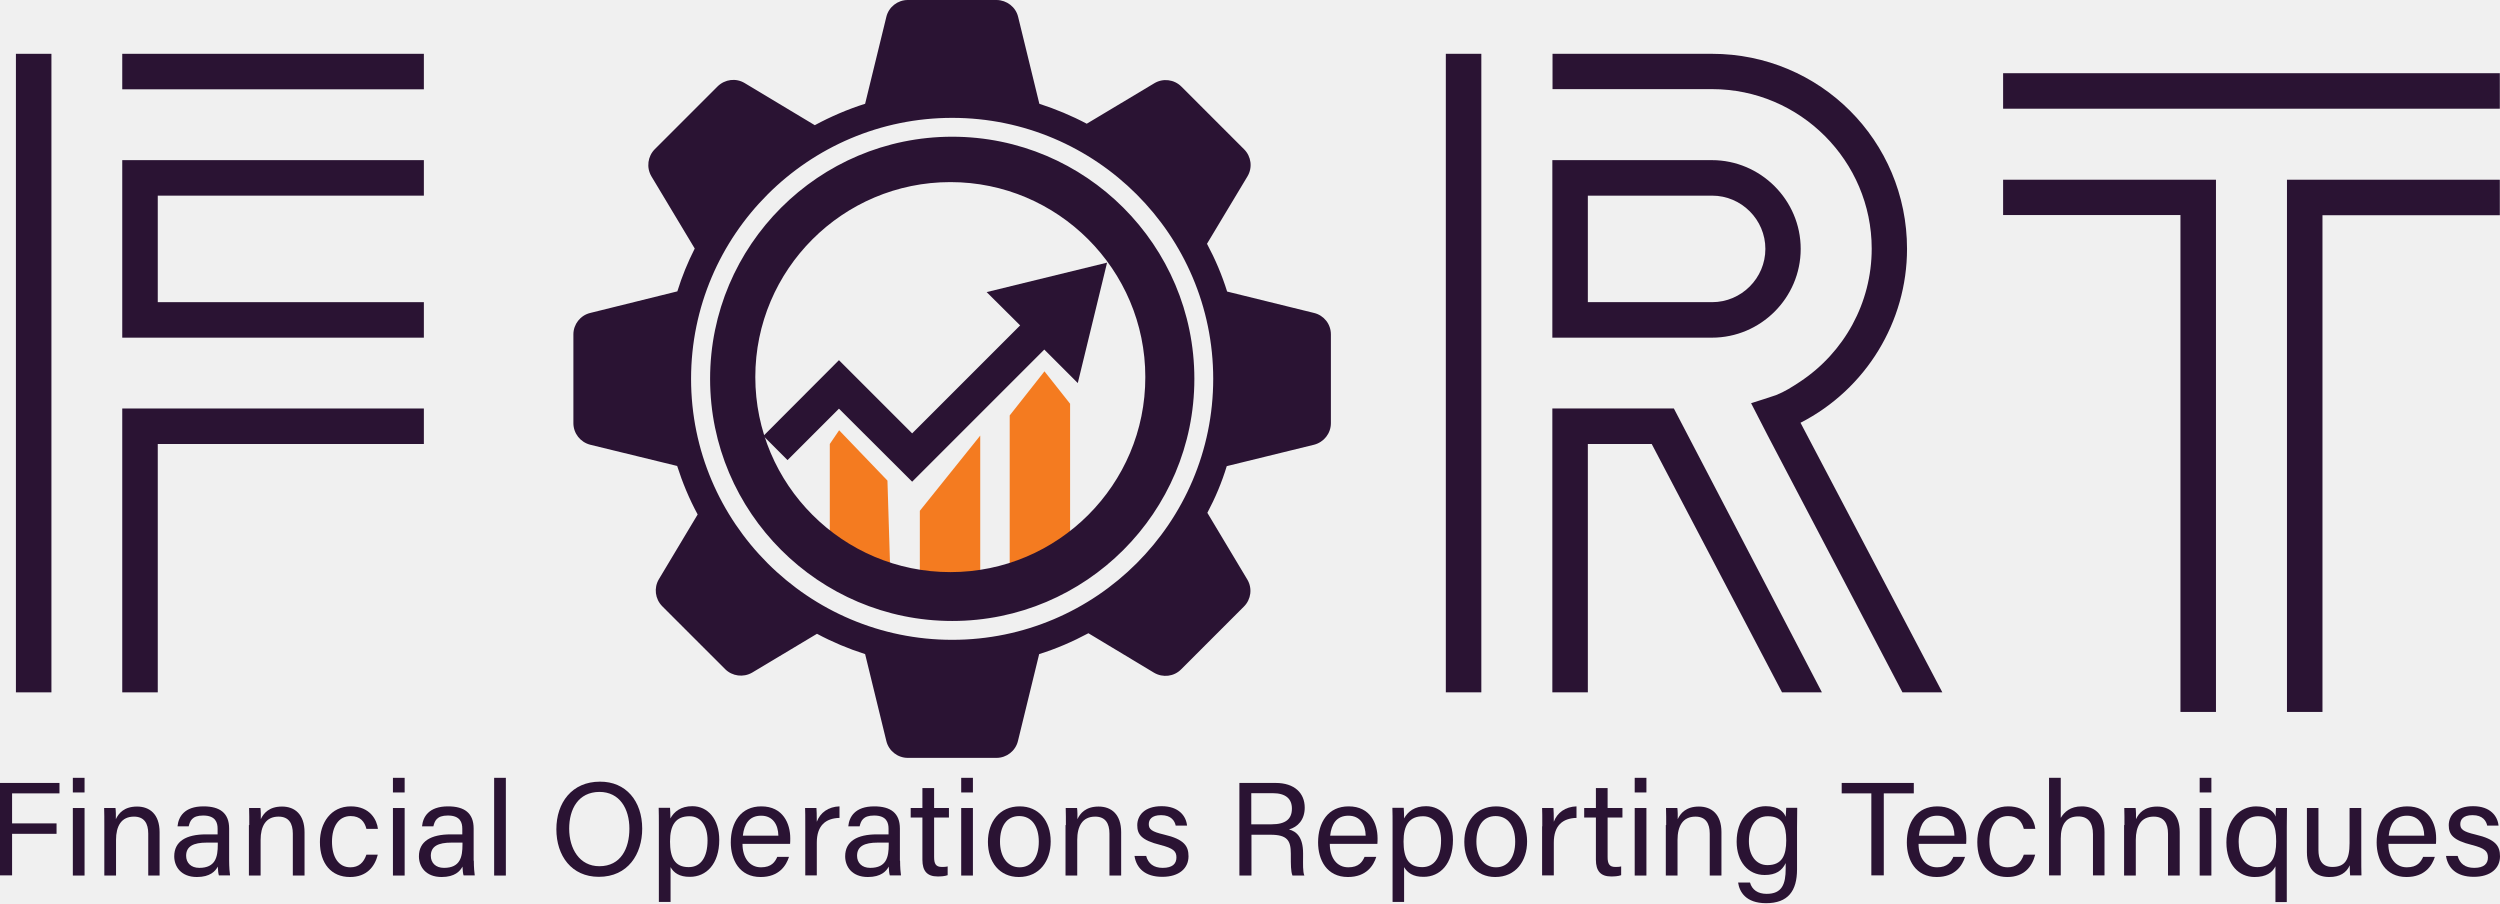
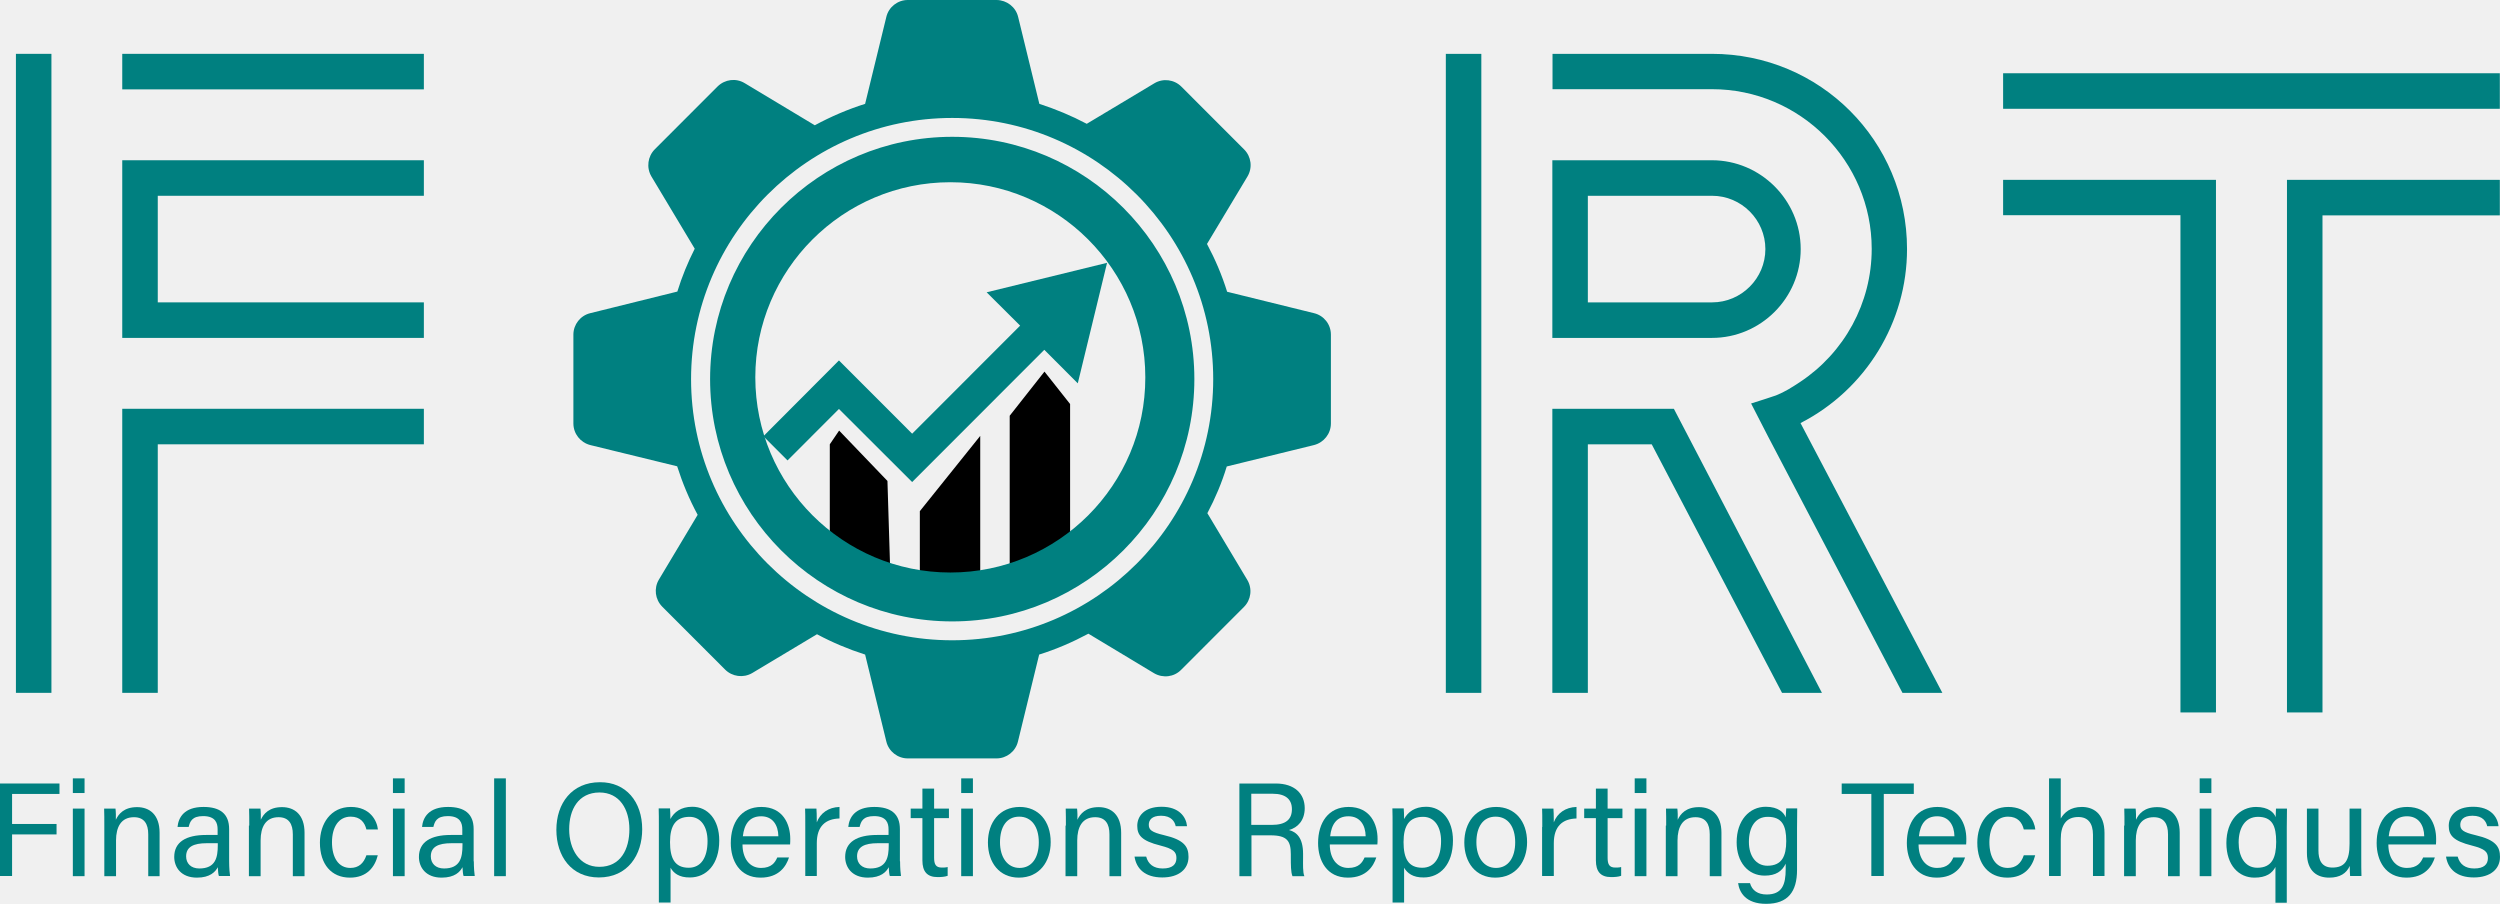
- <svg xmlns="http://www.w3.org/2000/svg" version="1.1" id="Layer_1" x="0px" y="0px" viewBox="0 0 1366 493.5" style="enable-background:new 0 0 1366 493.5;" xml:space="preserve">
-   <style type="text/css">
- 	.st0{fill:#2A1333;}
- 	.st1{fill:#F47B20;}
- </style>
-   <g>
-     <g>
-       <path class="st0" d="M0,427.8h32.5v5.7H6.6v16.4h24.3v5.7H6.6v22.7H0V427.8z" />
-       <path class="st0" d="M39.8,425h6.4v8h-6.4V425z M39.8,441.5h6.4v36.9h-6.4V441.5z" />
-       <path class="st0" d="M57,450.8c0-3.2,0-6.4-0.1-9.3h6.2c0.2,1.1,0.3,5,0.2,6.1c1.5-3.2,4.5-6.9,11.6-6.9c6.9,0,12.3,4.2,12.3,14    v23.7H81v-22.9c0-5.6-2.2-9.3-7.8-9.3c-7,0-9.8,5.3-9.8,12.7v19.5H57V450.8z" />
-       <path class="st0" d="M125.2,470.3c0,3.4,0.3,7,0.5,8h-6.1c-0.3-0.8-0.5-2.6-0.6-4.8c-1.3,2.5-4.2,5.7-11.4,5.7    c-8.7,0-12.4-5.7-12.4-11.3c0-8.2,6.5-12,17.4-12c2.6,0,4.9,0,6.3,0v-3.1c0-3.2-1-7.2-7.9-7.2c-6.2,0-7.2,3.1-7.9,5.9H97    c0.5-5.1,3.6-10.9,14.2-10.9c9,0,14,3.7,14,12.1V470.3z M119,460.4c-1.2,0-4,0-6,0c-7.3,0-11.3,2-11.3,7.2c0,3.8,2.6,6.6,7.2,6.6    c8.9,0,10.1-6,10.1-12.7V460.4z" />
-       <path class="st0" d="M136.2,450.8c0-3.2,0-6.4-0.1-9.3h6.2c0.2,1.1,0.3,5,0.2,6.1c1.5-3.2,4.5-6.9,11.6-6.9    c6.9,0,12.3,4.2,12.3,14v23.7h-6.4v-22.9c0-5.6-2.2-9.3-7.8-9.3c-7,0-9.8,5.3-9.8,12.7v19.5h-6.4V450.8z" />
-       <path class="st0" d="M206.4,467.1c-1.6,6.3-5.9,12.1-15.2,12.1c-10.1,0-16.4-7.3-16.4-19.1c0-10.4,5.9-19.5,16.9-19.5    c10.6,0,14.3,7.6,14.8,12.3h-6.3c-0.9-3.8-3.3-7-8.6-7c-6.5,0-10.2,5.6-10.2,14c0,8.4,3.6,14,10,14c4.6,0,7.3-2.5,8.8-6.9H206.4z" />
-       <path class="st0" d="M214.7,425h6.4v8h-6.4V425z M214.7,441.5h6.4v36.9h-6.4V441.5z" />
-       <path class="st0" d="M258.9,470.3c0,3.4,0.3,7,0.5,8h-6.1c-0.3-0.8-0.5-2.6-0.6-4.8c-1.3,2.5-4.2,5.7-11.4,5.7    c-8.7,0-12.4-5.7-12.4-11.3c0-8.2,6.5-12,17.4-12c2.6,0,4.9,0,6.3,0v-3.1c0-3.2-1-7.2-7.9-7.2c-6.2,0-7.2,3.1-7.9,5.9h-6.2    c0.5-5.1,3.6-10.9,14.2-10.9c9,0,14,3.7,14,12.1V470.3z M252.7,460.4c-1.2,0-4,0-6,0c-7.3,0-11.3,2-11.3,7.2    c0,3.8,2.6,6.6,7.2,6.6c8.9,0,10.1-6,10.1-12.7V460.4z" />
-       <path class="st0" d="M270,478.3V425h6.4v53.4H270z" />
-       <path class="st0" d="M350.9,452.8c0,13.9-7.8,26.3-23.7,26.3c-14.9,0-23.2-11.5-23.2-26c0-14.5,8.5-26,23.8-26    C342,427,350.9,437.7,350.9,452.8z M311,452.8c0,10.9,5.6,20.5,16.5,20.5c11.7,0,16.4-9.7,16.4-20.5c0-10.9-5.3-20.1-16.4-20.1    C316,432.8,311,442,311,452.8z" />
-       <path class="st0" d="M366.4,473.8v19H360v-42.4c0-3,0-6.1-0.1-9h6.2c0.1,1.2,0.2,3.5,0.2,5.8c2-3.7,5.7-6.7,12-6.7    c8.5,0,14.7,7.1,14.7,18.4c0,13.2-7.1,20.2-16,20.2C371.1,479.2,368,476.7,366.4,473.8z M386.6,459.2c0-7.8-3.6-13.2-9.8-13.2    c-7.6,0-10.7,4.8-10.7,13.8c0,8.7,2.5,14,10.2,14C383,473.8,386.6,468.3,386.6,459.2z" />
-       <path class="st0" d="M405.7,461.1c0,7.5,3.8,12.8,10.1,12.8c5.8,0,7.7-3,8.9-5.7h6.4c-1.5,4.7-5.4,11-15.5,11    c-11.6,0-16.3-9.4-16.3-18.9c0-11,5.5-19.7,16.7-19.7c11.9,0,15.8,9.5,15.8,17.4c0,1.1,0,2.1-0.1,3.1H405.7z M425.3,456.6    c-0.1-6.1-3.1-10.9-9.4-10.9c-6.5,0-9.3,4.5-10,10.9H425.3z" />
-       <path class="st0" d="M440,451.5c0-5.2,0-8.1-0.1-10h6.2c0.1,1,0.2,3.9,0.2,7.5c1.9-5,6.3-8.2,12.4-8.4v6.3    c-7.6,0.2-12.4,4.2-12.4,13.5v17.9H440V451.5z" />
-       <path class="st0" d="M491.8,470.3c0,3.4,0.3,7,0.5,8h-6.1c-0.3-0.8-0.5-2.6-0.6-4.8c-1.3,2.5-4.2,5.7-11.4,5.7    c-8.7,0-12.4-5.7-12.4-11.3c0-8.2,6.5-12,17.4-12c2.6,0,4.9,0,6.3,0v-3.1c0-3.2-1-7.2-7.9-7.2c-6.2,0-7.2,3.1-7.9,5.9h-6.2    c0.5-5.1,3.6-10.9,14.2-10.9c9,0,14,3.7,14,12.1V470.3z M485.6,460.4c-1.2,0-4,0-6,0c-7.3,0-11.3,2-11.3,7.2    c0,3.8,2.6,6.6,7.2,6.6c8.9,0,10.1-6,10.1-12.7V460.4z" />
-       <path class="st0" d="M497.6,441.5h6.4v-10.9h6.4v10.9h8.1v5.2h-8.1v21.6c0,3.6,0.9,5.4,4.2,5.4c0.9,0,2.2,0,3.2-0.3v4.8    c-1.6,0.6-3.8,0.7-5.5,0.7c-5.7,0-8.3-3-8.3-9.1v-23.1h-6.4V441.5z" />
-       <path class="st0" d="M525.2,425h6.4v8h-6.4V425z M525.2,441.5h6.4v36.9h-6.4V441.5z" />
-       <path class="st0" d="M574.1,459.8c0,10.6-6.1,19.4-17.4,19.4c-10.6,0-16.9-8.2-16.9-19.2c0-10.9,6.3-19.4,17.4-19.4    C567.4,440.6,574.1,448.3,574.1,459.8z M546.4,459.9c0,8.1,4,14,10.7,14c6.7,0,10.5-5.6,10.5-14c0-8.3-3.8-14-10.7-14    C550,445.9,546.4,451.5,546.4,459.9z" />
-       <path class="st0" d="M582.4,450.8c0-3.2,0-6.4-0.1-9.3h6.2c0.2,1.1,0.3,5,0.2,6.1c1.5-3.2,4.5-6.9,11.6-6.9    c6.9,0,12.3,4.2,12.3,14v23.7h-6.4v-22.9c0-5.6-2.2-9.3-7.8-9.3c-7,0-9.8,5.3-9.8,12.7v19.5h-6.4V450.8z" />
-       <path class="st0" d="M626.3,467.8c1.1,4,4,6.4,9,6.4c5.4,0,7.5-2.3,7.5-5.7c0-3.4-1.7-5-8.7-6.8c-10.5-2.6-12.7-5.8-12.7-10.8    c0-5.2,3.8-10.4,13.3-10.4c9.5,0,13.4,5.5,13.9,10.6h-6.2c-0.5-2.4-2.3-5.7-8-5.7c-5.2,0-6.7,2.5-6.7,4.9c0,2.8,1.5,4.1,8.3,5.7    c11.2,2.6,13.4,6.4,13.4,11.9c0,6.5-5.1,11.2-14.3,11.2c-9.5,0-14.2-4.8-15.2-11.4H626.3z" />
-       <path class="st0" d="M683.8,456.1v22.3h-6.6v-50.6h19.8c10.4,0,15.9,5.6,15.9,13.5c0,6.6-3.8,10.6-8.6,11.9    c4.1,1.1,7.7,4.2,7.7,13v2.2c0,3.5-0.2,7.9,0.7,10h-6.5c-0.9-2.2-0.9-6.1-0.9-10.9v-1.1c0-7.2-2-10.3-11.1-10.3H683.8z     M683.8,450.4h11c7.7,0,11.1-2.9,11.1-8.6c0-5.4-3.5-8.4-10.4-8.4h-11.8V450.4z" />
-       <path class="st0" d="M726.6,461.1c0,7.5,3.8,12.8,10.1,12.8c5.8,0,7.7-3,8.9-5.7h6.4c-1.5,4.7-5.4,11-15.5,11    c-11.6,0-16.3-9.4-16.3-18.9c0-11,5.5-19.7,16.7-19.7c11.9,0,15.8,9.5,15.8,17.4c0,1.1,0,2.1-0.1,3.1H726.6z M746.2,456.6    c-0.1-6.1-3.1-10.9-9.4-10.9c-6.5,0-9.3,4.5-10,10.9H746.2z" />
-       <path class="st0" d="M767.2,473.8v19h-6.3v-42.4c0-3,0-6.1-0.1-9h6.2c0.1,1.2,0.2,3.5,0.2,5.8c2-3.7,5.7-6.7,12-6.7    c8.5,0,14.7,7.1,14.7,18.4c0,13.2-7.1,20.2-16,20.2C772,479.2,768.9,476.7,767.2,473.8z M787.4,459.2c0-7.8-3.6-13.2-9.8-13.2    c-7.6,0-10.7,4.8-10.7,13.8c0,8.7,2.5,14,10.2,14C783.8,473.8,787.4,468.3,787.4,459.2z" />
-       <path class="st0" d="M834.4,459.8c0,10.6-6.1,19.4-17.4,19.4c-10.6,0-16.9-8.2-16.9-19.2c0-10.9,6.3-19.4,17.4-19.4    C827.7,440.6,834.4,448.3,834.4,459.8z M806.7,459.9c0,8.1,4,14,10.7,14c6.7,0,10.5-5.6,10.5-14c0-8.3-3.8-14-10.7-14    C810.3,445.9,806.7,451.5,806.7,459.9z" />
-       <path class="st0" d="M842.7,451.5c0-5.2,0-8.1-0.1-10h6.2c0.1,1,0.2,3.9,0.2,7.5c1.9-5,6.3-8.2,12.4-8.4v6.3    c-7.6,0.2-12.4,4.2-12.4,13.5v17.9h-6.4V451.5z" />
-       <path class="st0" d="M865.6,441.5h6.4v-10.9h6.4v10.9h8.1v5.2h-8.1v21.6c0,3.6,0.9,5.4,4.2,5.4c0.9,0,2.2,0,3.2-0.3v4.8    c-1.6,0.6-3.8,0.7-5.5,0.7c-5.7,0-8.3-3-8.3-9.1v-23.1h-6.4V441.5z" />
-       <path class="st0" d="M893.2,425h6.4v8h-6.4V425z M893.2,441.5h6.4v36.9h-6.4V441.5z" />
-       <path class="st0" d="M910.4,450.8c0-3.2,0-6.4-0.1-9.3h6.2c0.2,1.1,0.3,5,0.2,6.1c1.5-3.2,4.5-6.9,11.6-6.9    c6.9,0,12.3,4.2,12.3,14v23.7h-6.4v-22.9c0-5.6-2.2-9.3-7.8-9.3c-7,0-9.8,5.3-9.8,12.7v19.5h-6.4V450.8z" />
-       <path class="st0" d="M981.9,475c0,11.8-4.9,18.5-16.9,18.5c-11.2,0-14.6-6.3-15.3-11.3h6.5c1.1,4,4.3,6.2,9.1,6.2    c8.4,0,10.4-5.3,10.4-13.8v-3c-2,4.1-5.3,6.5-11.5,6.5c-9.1,0-15.3-7.4-15.3-18.2c0-12,7-19.4,15.9-19.4c7,0,10,3.3,10.9,5.8    c0.1-1.7,0.2-4.1,0.3-4.9h6c0,2.1-0.1,7.1-0.1,10.6V475z M955.6,459.7c0,7.8,4,13,10.1,13c8,0,10.3-5.3,10.3-13.5    c0-8.3-2.2-13.2-10.1-13.2C959,446,955.6,451.7,955.6,459.7z" />
-       <path class="st0" d="M1022.6,433.5h-16.3v-5.7h39.4v5.7h-16.4v44.8h-6.8V433.5z" />
-       <path class="st0" d="M1048.3,461.1c0,7.5,3.8,12.8,10.1,12.8c5.8,0,7.7-3,8.9-5.7h6.4c-1.5,4.7-5.4,11-15.5,11    c-11.6,0-16.3-9.4-16.3-18.9c0-11,5.5-19.7,16.7-19.7c11.9,0,15.8,9.5,15.8,17.4c0,1.1,0,2.1-0.1,3.1H1048.3z M1067.9,456.6    c-0.1-6.1-3.1-10.9-9.4-10.9c-6.5,0-9.3,4.5-10,10.9H1067.9z" />
-       <path class="st0" d="M1112,467.1c-1.6,6.3-5.9,12.1-15.2,12.1c-10.1,0-16.4-7.3-16.4-19.1c0-10.4,5.9-19.5,16.9-19.5    c10.6,0,14.3,7.6,14.8,12.3h-6.3c-0.9-3.8-3.3-7-8.6-7c-6.5,0-10.2,5.6-10.2,14c0,8.4,3.6,14,10,14c4.6,0,7.3-2.5,8.8-6.9H1112z" />
-       <path class="st0" d="M1126,425v21.9c1.9-3.2,5.2-6.3,11.5-6.3c5.9,0,12.4,3.2,12.4,14.2v23.5h-6.3v-22.5c0-6.3-2.7-9.7-8-9.7    c-6.6,0-9.6,4.4-9.6,12.1v20.1h-6.4V425H1126z" />
-       <path class="st0" d="M1160.8,450.8c0-3.2,0-6.4-0.1-9.3h6.2c0.2,1.1,0.3,5,0.2,6.1c1.5-3.2,4.5-6.9,11.6-6.9    c6.9,0,12.3,4.2,12.3,14v23.7h-6.4v-22.9c0-5.6-2.2-9.3-7.8-9.3c-7,0-9.8,5.3-9.8,12.7v19.5h-6.4V450.8z" />
-       <path class="st0" d="M1201.9,425h6.4v8h-6.4V425z M1201.9,441.5h6.4v36.9h-6.4V441.5z" />
-       <path class="st0" d="M1243.5,473c-1.9,3.9-5.3,6.2-11.7,6.2c-8.4,0-15.3-6.6-15.3-18.9c0-12.4,7.4-19.7,16.2-19.7    c6.8,0,9.9,3.1,10.7,5.6c0-1.3,0.1-3.2,0.2-4.7h6c0,3.8-0.1,6.8-0.1,10.2v41.2h-6.2V473z M1223.2,460c0,7.4,3.2,13.8,10.2,13.8    c8,0,10.3-5.5,10.3-14.1c0-8.7-2.1-13.7-10-13.7C1226.8,446.1,1223.2,451.9,1223.2,460z" />
-       <path class="st0" d="M1290.2,467.6c0,3.6,0,8.6,0.1,10.7h-6.2c-0.1-1-0.2-3.2-0.2-5.5c-1.8,4.1-5.4,6.4-11.2,6.4    c-6.2,0-12.2-3.1-12.2-13.5v-24.2h6.3v22.9c0,4.8,1.5,9.3,7.6,9.3c6.8,0,9.4-3.8,9.4-13v-19.2h6.4V467.6z" />
-       <path class="st0" d="M1305,461.1c0,7.5,3.8,12.8,10.1,12.8c5.8,0,7.7-3,8.9-5.7h6.4c-1.5,4.7-5.4,11-15.5,11    c-11.6,0-16.3-9.4-16.3-18.9c0-11,5.5-19.7,16.7-19.7c11.9,0,15.8,9.5,15.8,17.4c0,1.1,0,2.1-0.1,3.1H1305z M1324.6,456.6    c-0.1-6.1-3.1-10.9-9.4-10.9c-6.5,0-9.3,4.5-10,10.9H1324.6z" />
-       <path class="st0" d="M1342.9,467.8c1.1,4,4,6.4,9,6.4c5.4,0,7.5-2.3,7.5-5.7c0-3.4-1.7-5-8.7-6.8c-10.5-2.6-12.7-5.8-12.7-10.8    c0-5.2,3.8-10.4,13.3-10.4c9.5,0,13.4,5.5,13.9,10.6h-6.2c-0.5-2.4-2.3-5.7-8-5.7c-5.2,0-6.7,2.5-6.7,4.9c0,2.8,1.5,4.1,8.3,5.7    c11.2,2.6,13.4,6.4,13.4,11.9c0,6.5-5.1,11.2-14.3,11.2c-9.5,0-14.2-4.8-15.2-11.4H1342.9z" />
-     </g>
-     <path class="st0" d="M8.7,29.4h19.4v348.9H8.7V29.4z M66.8,29.4h164.8v19.4H66.8V29.4z M66.8,87.5h164.8v19.4H86.2v58.2h145.4v19.4   H66.8v-9.7v-67.8V87.5z M66.8,223.2h164.8v19.4H86.2v135.7H66.8V242.6V223.2z" />
-     <path class="st0" d="M790,29.4h19.4v348.9H790V29.4z M848.2,29.4h87.2c59.1,0,106.6,47.5,106.6,106.6c0,39.7-22.3,76.6-58.2,95   l77.5,147.3h-21.8L966,238.2l-9.2-17.9c4.8-1.5,9.2-2.9,13.6-4.4c4.8-1.9,8.7-4.4,13.1-7.3c24.2-16,39.2-43.1,39.2-72.7   c0-48-39.2-87.2-87.2-87.2h-87.2V29.4z M848.2,87.5h87.2c26.6,0,48.5,21.8,48.5,48.5s-21.8,48.5-48.5,48.5h-87.2v-14.5v-63V87.5z    M892.3,223.2h22.3l80.9,155.1h-21.8l-71.2-135.7h-34.9v135.7h-19.4V242.6v-19.4H892.3z M867.6,106.9v58.2h67.9   c16,0,29.1-13.1,29.1-29.1c0-16-13.1-29.1-29.1-29.1H867.6z" />
-     <path class="st0" d="M1094.5,40h271.4v19.4h-271.4V40z M1094.5,98.2h96.9h19.4v19.4v271.4h-19.4V117.5h-96.9V98.2z M1249.6,98.2   h19.4h96.9v19.4H1269v271.4h-19.4V117.5V98.2z" />
-     <g>
-       <g>
-         <g>
-           <path class="st1" d="M458.5,235.1l-5.1,7.5v68.6h33c-0.5-16.2-1-32.4-1.5-48.6C476.1,253.4,467.3,244.3,458.5,235.1z" />
-         </g>
-         <g>
-           <polygon class="st1" points="502.6,279.1 502.6,315.2 535.6,315.2 535.6,238     " />
-         </g>
-         <polygon class="st1" points="570.7,202.9 551.7,227 551.7,311.2 584.7,311.2 584.7,220.6    " />
-       </g>
-       <g>
-         <g>
-           <path class="st0" d="M718,171l-47.5-11.7c-2.8-9-6.5-17.7-11-26.1c7.1-11.9,22.1-36.8,22.1-36.8c2.9-4.8,2.1-10.9-1.8-14.8      l-34.3-34.3c-3.9-3.9-10-4.7-14.8-1.8l-36.9,22.1c-8.3-4.4-17-8-25.9-10.9L556.3,9.2c-1.3-5.4-6.2-9.1-11.7-9.2H496      c-5.5,0-10.4,3.8-11.7,9.2c0,0-8.1,33.2-11.6,47.5c-9.5,3-18.8,7-27.5,11.7l-38.3-23c-4.8-2.9-10.8-2.1-14.8,1.8l-34.3,34.3      c-3.9,3.9-4.7,10-1.9,14.8l23.7,39.5c-3.8,7.5-7,15.3-9.5,23.4L322.5,171c-5.4,1.3-9.2,6.2-9.2,11.7v48.5      c0,5.6,3.8,10.4,9.2,11.8l47.5,11.6c2.9,9.1,6.6,18,11.2,26.5L360,316.5c-2.8,4.7-2.1,10.8,1.9,14.8l34.3,34.3      c3.9,3.9,10,4.7,14.8,1.9c0,0,23.8-14.2,35.4-21.2c8.4,4.5,17.2,8.2,26.3,11.1l11.6,47.5c1.3,5.4,6.2,9.2,11.7,9.2h48.5      c5.5,0,10.4-3.8,11.7-9.2l11.6-47.5c9.3-2.9,18.3-6.8,26.9-11.4c12,7.2,35.9,21.6,35.9,21.6c4.8,2.8,10.9,2.1,14.8-1.9      l34.3-34.3c3.9-3.9,4.7-10,1.8-14.8l-21.8-36.4c4.3-8.1,7.9-16.6,10.6-25.5L718,243c5.4-1.4,9.2-6.2,9.2-11.8v-48.5      C727.2,177.1,723.4,172.3,718,171z M520.3,349.6c-78.7,0-142.7-64-142.7-142.6c0-78.6,64-142.6,142.7-142.6      c78.6,0,142.6,64,142.6,142.6C662.9,285.6,598.9,349.6,520.3,349.6z M520.3,74.7C447.4,74.7,388,134,388,207      c0,72.9,59.4,132.3,132.3,132.3c72.9,0,132.3-59.3,132.3-132.3C652.6,134,593.2,74.7,520.3,74.7z M519.3,312.6      c-58.8,0-106.6-47.8-106.6-106.6c0-58.7,47.8-106.5,106.6-106.5c58.7,0,106.5,47.8,106.5,106.5      C625.9,264.8,578.1,312.6,519.3,312.6z" />
-         </g>
-       </g>
-       <polygon class="st0" points="604.9,143.5 588.9,209.3 570.6,191 498.4,263.2 458.4,223.3 430.3,251.4 417.1,238.2 458.4,196.8     498.4,236.8 557.4,177.8 539.1,159.6   " />
-     </g>
+ <svg xmlns="http://www.w3.org/2000/svg" width="1123" height="406" viewBox="0 0 1123 406" fill="none">
+   <g clip-path="url(#clip0_1_7)">
+     <path d="M0 351.949H26.718V356.638H5.426V370.13H25.403V374.82H5.426V393.495H0V351.949Z" fill="#008080" />
+     <path d="M32.72 349.645H37.981V356.227H32.72V349.645ZM32.72 363.22H37.981V393.577H32.72V363.22Z" fill="#008080" />
+     <path d="M46.86 370.871C46.86 368.238 46.86 365.606 46.778 363.22H51.875C52.039 364.125 52.122 367.333 52.039 368.238C53.273 365.606 55.739 362.562 61.576 362.562C67.249 362.562 71.688 366.017 71.688 374.079V393.577H66.591V374.738C66.591 370.13 64.782 367.087 60.178 367.087C54.424 367.087 52.122 371.447 52.122 377.535V393.577H46.86V370.871Z" fill="#008080" />
+     <path d="M102.928 386.913C102.928 389.711 103.175 392.672 103.339 393.495H98.324C98.078 392.837 97.913 391.356 97.831 389.546C96.762 391.603 94.378 394.235 88.459 394.235C81.306 394.235 78.265 389.546 78.265 384.939C78.265 378.193 83.608 375.067 92.569 375.067C94.707 375.067 96.598 375.067 97.749 375.067V372.516C97.749 369.884 96.927 366.593 91.254 366.593C86.157 366.593 85.335 369.143 84.759 371.447H79.745C80.156 367.251 82.704 362.479 91.418 362.479C98.817 362.479 102.928 365.523 102.928 372.434V386.913ZM97.831 378.769C96.844 378.769 94.543 378.769 92.898 378.769C86.897 378.769 83.608 380.414 83.608 384.692C83.608 387.818 85.746 390.122 89.528 390.122C96.844 390.122 97.831 385.186 97.831 379.674V378.769Z" fill="#008080" />
+     <path d="M111.971 370.871C111.971 368.238 111.971 365.606 111.889 363.22H116.986C117.15 364.125 117.233 367.333 117.15 368.238C118.384 365.606 120.85 362.562 126.687 362.562C132.359 362.562 136.799 366.017 136.799 374.079V393.577H131.537V374.738C131.537 370.13 129.729 367.087 125.125 367.087C119.37 367.087 117.068 371.447 117.068 377.535V393.577H111.807V370.871H111.971Z" fill="#008080" />
+     <path d="M169.683 384.281C168.368 389.464 164.833 394.235 157.187 394.235C148.884 394.235 143.705 388.23 143.705 378.522C143.705 369.966 148.555 362.479 157.598 362.479C166.313 362.479 169.354 368.732 169.765 372.599H164.586C163.846 369.472 161.873 366.84 157.516 366.84C152.172 366.84 149.13 371.447 149.13 378.357C149.13 385.268 152.09 389.875 157.352 389.875C161.133 389.875 163.353 387.818 164.586 384.199H169.683V384.281Z" fill="#008080" />
+     <path d="M176.507 349.645H181.768V356.227H176.507V349.645ZM176.507 363.22H181.768V393.577H176.507V363.22Z" fill="#008080" />
+     <path d="M212.844 386.913C212.844 389.711 213.09 392.672 213.255 393.495H208.24C207.993 392.837 207.829 391.356 207.747 389.546C206.678 391.603 204.294 394.235 198.375 394.235C191.222 394.235 188.181 389.546 188.181 384.939C188.181 378.193 193.524 375.067 202.485 375.067C204.623 375.067 206.514 375.067 207.665 375.067V372.516C207.665 369.884 206.842 366.593 201.17 366.593C196.073 366.593 195.251 369.143 194.675 371.447H189.578C189.989 367.251 192.538 362.479 201.252 362.479C208.651 362.479 212.762 365.523 212.762 372.434V386.913H212.844ZM207.747 378.769C206.76 378.769 204.458 378.769 202.814 378.769C196.813 378.769 193.524 380.414 193.524 384.692C193.524 387.818 195.662 390.122 199.443 390.122C206.76 390.122 207.747 385.186 207.747 379.674V378.769Z" fill="#008080" />
+     <path d="M221.969 393.495V349.645H227.231V393.577H221.969V393.495Z" fill="#008080" />
+     <path d="M288.478 372.516C288.478 383.952 282.065 394.153 268.994 394.153C256.744 394.153 249.921 384.692 249.921 372.763C249.921 360.834 256.909 351.373 269.487 351.373C281.161 351.291 288.478 360.094 288.478 372.516ZM255.676 372.516C255.676 381.484 260.28 389.382 269.24 389.382C278.859 389.382 282.723 381.401 282.723 372.516C282.723 363.549 278.366 355.98 269.24 355.98C259.786 356.062 255.676 363.631 255.676 372.516Z" fill="#008080" />
+     <path d="M301.221 389.793V405.424H295.959V370.542C295.959 368.074 295.959 365.523 295.877 363.138H300.974C301.056 364.125 301.138 366.017 301.138 367.909C302.783 364.865 305.824 362.397 311.004 362.397C317.992 362.397 323.089 368.238 323.089 377.535C323.089 388.394 317.252 394.153 309.935 394.153C305.084 394.235 302.536 392.179 301.221 389.793ZM317.827 377.782C317.827 371.365 314.867 366.922 309.77 366.922C303.522 366.922 300.974 370.871 300.974 378.275C300.974 385.433 303.029 389.793 309.359 389.793C314.867 389.793 317.827 385.268 317.827 377.782Z" fill="#008080" />
+     <path d="M333.529 379.345C333.529 385.515 336.653 389.875 341.833 389.875C346.601 389.875 348.163 387.407 349.149 385.186H354.411C353.178 389.052 349.972 394.235 341.668 394.235C332.132 394.235 328.268 386.502 328.268 378.687C328.268 369.637 332.789 362.479 341.997 362.479C351.78 362.479 354.986 370.295 354.986 376.794C354.986 377.699 354.986 378.522 354.904 379.345H333.529ZM349.643 375.643C349.56 370.624 347.094 366.675 341.915 366.675C336.571 366.675 334.269 370.377 333.694 375.643H349.643Z" fill="#008080" />
+     <path d="M361.728 371.447C361.728 367.169 361.728 364.783 361.645 363.22H366.743C366.825 364.043 366.907 366.428 366.907 369.39C368.469 365.277 372.086 362.644 377.101 362.479V367.662C370.853 367.827 366.907 371.118 366.907 378.769V393.495H361.728V371.447Z" fill="#008080" />
+     <path d="M404.313 386.913C404.313 389.711 404.56 392.672 404.724 393.495H399.709C399.462 392.837 399.298 391.356 399.216 389.546C398.147 391.603 395.763 394.235 389.844 394.235C382.691 394.235 379.65 389.546 379.65 384.939C379.65 378.193 384.993 375.067 393.954 375.067C396.092 375.067 397.983 375.067 399.134 375.067V372.516C399.134 369.884 398.312 366.593 392.639 366.593C387.542 366.593 386.72 369.143 386.144 371.447H381.047C381.458 367.251 384.007 362.479 392.721 362.479C400.12 362.479 404.231 365.523 404.231 372.434V386.913H404.313ZM399.216 378.769C398.229 378.769 395.927 378.769 394.283 378.769C388.282 378.769 384.993 380.414 384.993 384.692C384.993 387.818 387.131 390.122 390.913 390.122C398.229 390.122 399.216 385.186 399.216 379.674V378.769Z" fill="#008080" />
+     <path d="M409.081 363.22H414.343V354.253H419.604V363.22H426.263V367.498H419.604V385.268C419.604 388.23 420.344 389.711 423.057 389.711C423.797 389.711 424.866 389.711 425.688 389.464V393.413C424.372 393.906 422.564 393.989 421.166 393.989C416.48 393.989 414.343 391.521 414.343 386.502V367.498H409.081V363.22Z" fill="#008080" />
+     <path d="M431.771 349.645H437.033V356.227H431.771V349.645ZM431.771 363.22H437.033V393.577H431.771V363.22Z" fill="#008080" />
+     <path d="M471.972 378.275C471.972 386.996 466.958 394.235 457.668 394.235C448.953 394.235 443.774 387.489 443.774 378.44C443.774 369.472 448.953 362.479 458.079 362.479C466.464 362.479 471.972 368.814 471.972 378.275ZM449.2 378.357C449.2 385.021 452.488 389.875 457.997 389.875C463.505 389.875 466.629 385.268 466.629 378.357C466.629 371.529 463.505 366.84 457.832 366.84C452.16 366.84 449.2 371.447 449.2 378.357Z" fill="#008080" />
+     <path d="M478.796 370.871C478.796 368.238 478.796 365.606 478.714 363.22H483.811C483.975 364.125 484.057 367.333 483.975 368.238C485.208 365.606 487.675 362.562 493.512 362.562C499.184 362.562 503.624 366.017 503.624 374.079V393.577H498.362V374.738C498.362 370.13 496.553 367.087 491.95 367.087C486.195 367.087 483.893 371.447 483.893 377.535V393.577H478.632V370.871H478.796Z" fill="#008080" />
+     <path d="M514.886 384.857C515.791 388.147 518.175 390.122 522.285 390.122C526.725 390.122 528.451 388.23 528.451 385.433C528.451 382.635 527.054 381.319 521.299 379.838C512.667 377.699 510.858 375.067 510.858 370.953C510.858 366.675 513.982 362.397 521.792 362.397C529.602 362.397 532.808 366.922 533.219 371.118H528.122C527.711 369.143 526.232 366.428 521.546 366.428C517.271 366.428 516.037 368.485 516.037 370.46C516.037 372.763 517.271 373.833 522.861 375.149C532.069 377.288 533.877 380.414 533.877 384.939C533.877 390.287 529.684 394.153 522.121 394.153C514.311 394.153 510.447 390.204 509.625 384.774H514.886V384.857Z" fill="#008080" />
+     <path d="M562.158 375.231V393.577H556.732V351.949H573.01C581.559 351.949 586.081 356.556 586.081 363.055C586.081 368.485 582.957 371.776 579.011 372.845C582.382 373.75 585.341 376.301 585.341 383.54V385.35C585.341 388.23 585.177 391.85 585.917 393.577H580.573C579.833 391.767 579.833 388.559 579.833 384.61V383.705C579.833 377.782 578.189 375.231 570.708 375.231H562.158ZM562.158 370.542H571.201C577.531 370.542 580.326 368.156 580.326 363.467C580.326 359.024 577.449 356.556 571.776 356.556H562.076V370.542H562.158Z" fill="#008080" />
+     <path d="M597.344 379.345C597.344 385.515 600.468 389.875 605.647 389.875C610.415 389.875 611.977 387.407 612.964 385.186H618.225C616.992 389.052 613.786 394.235 605.483 394.235C595.946 394.235 592.082 386.502 592.082 378.687C592.082 369.637 596.604 362.479 605.812 362.479C615.595 362.479 618.801 370.295 618.801 376.794C618.801 377.699 618.801 378.522 618.719 379.345H597.344ZM613.457 375.643C613.375 370.624 610.909 366.675 605.729 366.675C600.386 366.675 598.084 370.377 597.508 375.643H613.457Z" fill="#008080" />
+     <path d="M630.722 389.793V405.424H625.542V370.542C625.542 368.074 625.542 365.523 625.46 363.138H630.557C630.639 364.125 630.722 366.017 630.722 367.909C632.366 364.865 635.408 362.397 640.587 362.397C647.575 362.397 652.672 368.238 652.672 377.535C652.672 388.394 646.835 394.153 639.518 394.153C634.668 394.235 632.119 392.179 630.722 389.793ZM647.328 377.782C647.328 371.365 644.369 366.922 639.271 366.922C633.023 366.922 630.475 370.871 630.475 378.275C630.475 385.433 632.53 389.793 638.86 389.793C644.369 389.793 647.328 385.268 647.328 377.782Z" fill="#008080" />
+     <path d="M685.967 378.275C685.967 386.996 680.952 394.235 671.663 394.235C662.948 394.235 657.769 387.489 657.769 378.44C657.769 369.472 662.948 362.479 672.074 362.479C680.459 362.479 685.967 368.814 685.967 378.275ZM663.195 378.357C663.195 385.021 666.483 389.875 671.991 389.875C677.499 389.875 680.624 385.268 680.624 378.357C680.624 371.529 677.499 366.84 671.827 366.84C666.154 366.84 663.195 371.447 663.195 378.357Z" fill="#008080" />
+     <path d="M692.791 371.447C692.791 367.169 692.791 364.783 692.708 363.22H697.806C697.888 364.043 697.97 366.428 697.97 369.39C699.532 365.277 703.149 362.644 708.164 362.479V367.662C701.916 367.827 697.97 371.118 697.97 378.769V393.495H692.708V371.447H692.791Z" fill="#008080" />
+     <path d="M711.617 363.22H716.878V354.253H722.14V363.22H728.799V367.498H722.14V385.268C722.14 388.23 722.88 389.711 725.593 389.711C726.333 389.711 727.401 389.711 728.224 389.464V393.413C726.908 393.906 725.1 393.989 723.702 393.989C719.016 393.989 716.878 391.521 716.878 386.502V367.498H711.617V363.22Z" fill="#008080" />
+     <path d="M734.307 349.645H739.569V356.227H734.307V349.645ZM734.307 363.22H739.569V393.577H734.307V363.22Z" fill="#008080" />
+     <path d="M748.447 370.871C748.447 368.238 748.447 365.606 748.365 363.22H753.462C753.627 364.125 753.709 367.333 753.627 368.238C754.86 365.606 757.326 362.562 763.163 362.562C768.836 362.562 773.275 366.017 773.275 374.079V393.577H768.014V374.738C768.014 370.13 766.205 367.087 761.601 367.087C755.846 367.087 753.544 371.447 753.544 377.535V393.577H748.283V370.871H748.447Z" fill="#008080" />
+     <path d="M807.228 390.78C807.228 400.488 803.2 406 793.335 406C784.127 406 781.332 400.817 780.756 396.704H786.1C787.004 399.994 789.635 401.804 793.581 401.804C800.487 401.804 802.131 397.444 802.131 390.451V387.983C800.487 391.356 797.774 393.33 792.677 393.33C785.196 393.33 780.099 387.243 780.099 378.357C780.099 368.485 785.853 362.397 793.17 362.397C798.925 362.397 801.391 365.112 802.131 367.169C802.213 365.77 802.296 363.796 802.378 363.138H807.31C807.31 364.865 807.228 368.979 807.228 371.858V390.78ZM785.607 378.193C785.607 384.61 788.895 388.888 793.91 388.888C800.487 388.888 802.378 384.528 802.378 377.782C802.378 370.953 800.569 366.922 794.074 366.922C788.402 366.922 785.607 371.611 785.607 378.193Z" fill="#008080" />
+     <path d="M840.688 356.638H827.288V351.949H859.679V356.638H846.196V393.495H840.606V356.638H840.688Z" fill="#008080" />
+     <path d="M861.816 379.345C861.816 385.515 864.94 389.875 870.119 389.875C874.888 389.875 876.45 387.407 877.436 385.186H882.698C881.465 389.052 878.258 394.235 869.955 394.235C860.419 394.235 856.555 386.502 856.555 378.687C856.555 369.637 861.076 362.479 870.284 362.479C880.067 362.479 883.273 370.295 883.273 376.794C883.273 377.699 883.273 378.522 883.191 379.345H861.816ZM877.93 375.643C877.847 370.624 875.381 366.675 870.202 366.675C864.858 366.675 862.556 370.377 861.981 375.643H877.93Z" fill="#008080" />
+     <path d="M914.184 384.281C912.869 389.464 909.334 394.235 901.688 394.235C893.385 394.235 888.206 388.23 888.206 378.522C888.206 369.966 893.056 362.479 902.1 362.479C910.814 362.479 913.856 368.732 914.267 372.599H909.087C908.348 369.472 906.374 366.84 902.017 366.84C896.674 366.84 893.632 371.447 893.632 378.357C893.632 385.268 896.591 389.875 901.853 389.875C905.635 389.875 907.854 387.818 909.087 384.199H914.184V384.281Z" fill="#008080" />
+     <path d="M925.694 349.645V367.662C927.256 365.03 929.969 362.479 935.148 362.479C939.999 362.479 945.342 365.112 945.342 374.162V393.495H940.163V374.984C940.163 369.801 937.943 367.004 933.586 367.004C928.16 367.004 925.694 370.624 925.694 376.959V393.495H920.432V349.645H925.694Z" fill="#008080" />
+     <path d="M954.303 370.871C954.303 368.238 954.303 365.606 954.221 363.22H959.318C959.483 364.125 959.565 367.333 959.483 368.238C960.716 365.606 963.182 362.562 969.019 362.562C974.692 362.562 979.131 366.017 979.131 374.079V393.577H973.87V374.738C973.87 370.13 972.061 367.087 967.457 367.087C961.702 367.087 959.4 371.447 959.4 377.535V393.577H954.139V370.871H954.303Z" fill="#008080" />
+     <path d="M988.092 349.645H993.354V356.227H988.092V349.645ZM988.092 363.22H993.354V393.577H988.092V363.22Z" fill="#008080" />
+     <path d="M1022.29 389.135C1020.73 392.343 1017.93 394.235 1012.67 394.235C1005.77 394.235 1000.09 388.806 1000.09 378.687C1000.09 368.485 1006.18 362.479 1013.41 362.479C1019 362.479 1021.55 365.03 1022.21 367.087C1022.21 366.017 1022.29 364.454 1022.37 363.22H1027.31C1027.31 366.346 1027.22 368.814 1027.22 371.611V405.506H1022.13V389.135H1022.29ZM1005.6 378.44C1005.6 384.528 1008.23 389.793 1013.99 389.793C1020.57 389.793 1022.46 385.268 1022.46 378.193C1022.46 371.035 1020.73 366.922 1014.24 366.922C1008.56 367.004 1005.6 371.776 1005.6 378.44Z" fill="#008080" />
+     <path d="M1060.68 384.692C1060.68 387.654 1060.68 391.767 1060.77 393.495H1055.67C1055.59 392.672 1055.5 390.862 1055.5 388.97C1054.03 392.343 1051.07 394.235 1046.3 394.235C1041.2 394.235 1036.27 391.685 1036.27 383.129V363.22H1041.45V382.06C1041.45 386.008 1042.68 389.711 1047.69 389.711C1053.29 389.711 1055.42 386.584 1055.42 379.016V363.22H1060.68V384.692Z" fill="#008080" />
+     <path d="M1072.85 379.345C1072.85 385.515 1075.98 389.875 1081.15 389.875C1085.92 389.875 1087.48 387.407 1088.47 385.186H1093.73C1092.5 389.052 1089.29 394.235 1080.99 394.235C1071.45 394.235 1067.59 386.502 1067.59 378.687C1067.59 369.637 1072.11 362.479 1081.32 362.479C1091.1 362.479 1094.31 370.295 1094.31 376.794C1094.31 377.699 1094.31 378.522 1094.23 379.345H1072.85ZM1088.96 375.643C1088.88 370.624 1086.42 366.675 1081.24 366.675C1075.89 366.675 1073.59 370.377 1073.02 375.643H1088.96Z" fill="#008080" />
+     <path d="M1104.01 384.857C1104.91 388.147 1107.3 390.122 1111.41 390.122C1115.85 390.122 1117.57 388.23 1117.57 385.433C1117.57 382.635 1116.18 381.319 1110.42 379.838C1101.79 377.699 1099.98 375.067 1099.98 370.953C1099.98 366.675 1103.11 362.397 1110.92 362.397C1118.73 362.397 1121.93 366.922 1122.34 371.118H1117.25C1116.83 369.143 1115.35 366.428 1110.67 366.428C1106.39 366.428 1105.16 368.485 1105.16 370.46C1105.16 372.763 1106.39 373.833 1111.98 375.149C1121.19 377.288 1123 380.414 1123 384.939C1123 390.287 1118.81 394.153 1111.24 394.153C1103.43 394.153 1099.57 390.204 1098.75 384.774H1104.01V384.857Z" fill="#008080" />
+     <path d="M7.152 24.187H23.101V311.226H7.152V24.187ZM54.917 24.187H190.4V40.148H54.917V24.187ZM54.917 71.986H190.4V87.946H70.866V135.827H190.4V151.787H54.917V143.807V88.028V71.986ZM54.917 183.626H190.4V199.586H70.866V311.226H54.917V199.586V183.626Z" fill="#008080" />
+     <path d="M649.466 24.187H665.414V311.226H649.466V24.187ZM697.312 24.187H769C817.587 24.187 856.637 63.265 856.637 111.887C856.637 144.548 838.304 174.905 808.79 190.043L872.504 311.226H854.582L794.157 195.966L786.593 181.24C790.539 180.006 794.157 178.854 797.774 177.62C801.72 176.057 804.926 174 808.544 171.614C828.439 158.451 840.77 136.156 840.77 111.804C840.77 72.315 808.544 40.065 769.082 40.065H697.394V24.187H697.312ZM697.312 71.986H769C790.868 71.986 808.872 89.921 808.872 111.887C808.872 133.852 790.95 151.787 769 151.787H697.312V139.858V88.028V71.986ZM733.567 183.626H751.9L818.409 311.226H800.487L741.953 199.586H713.261V311.226H697.312V199.586V183.626H733.567ZM713.261 87.946V135.827H769.082C782.236 135.827 793.006 125.05 793.006 111.887C793.006 98.723 782.236 87.946 769.082 87.946H713.261Z" fill="#008080" />
+     <path d="M899.798 32.908H1122.92V48.868H899.798V32.908ZM899.798 80.789H979.46H995.409V96.749V320.028H979.46V96.667H899.798V80.789ZM1027.31 80.789H1043.26H1122.92V96.749H1043.26V320.028H1027.31V96.667V80.789Z" fill="#008080" />
+     <path d="M376.937 193.416L372.744 199.586V256.023H399.874C399.462 242.695 399.051 229.367 398.64 216.04C391.406 208.471 384.171 200.984 376.937 193.416Z" fill="black" />
+     <path d="M413.192 229.614V259.313H440.321V195.801L413.192 229.614Z" fill="black" />
+     <path d="M469.177 166.925L453.557 186.752V256.023H480.687V181.487L469.177 166.925Z" fill="black" />
+     <path d="M590.274 140.681L551.224 131.055C548.922 123.651 545.88 116.494 542.18 109.583C548.017 99.793 560.349 79.308 560.349 79.308C562.733 75.359 562.075 70.34 558.869 67.132L530.671 38.913C527.465 35.705 522.45 35.047 518.504 37.433L488.168 55.614C481.344 51.994 474.192 49.033 466.875 46.647L457.339 7.569C456.27 3.126 452.242 0.082 447.72 0H407.766C403.244 0 399.216 3.126 398.147 7.569C398.147 7.569 391.488 34.882 388.611 46.647C380.801 49.115 373.155 52.406 366.003 56.272L334.516 37.35C330.57 34.965 325.637 35.623 322.349 38.831L294.15 67.05C290.944 70.258 290.286 75.277 292.588 79.225L312.072 111.722C308.948 117.892 306.318 124.309 304.262 130.973L265.13 140.681C260.691 141.75 257.567 145.782 257.567 150.306V190.207C257.567 194.814 260.691 198.763 265.13 199.915L304.18 209.458C306.564 216.945 309.606 224.267 313.388 231.26L295.959 260.383C293.657 264.25 294.233 269.268 297.521 272.559L325.719 300.777C328.926 303.986 333.94 304.644 337.887 302.34C337.887 302.34 357.453 290.658 366.989 284.899C373.895 288.601 381.129 291.645 388.611 294.031L398.147 333.109C399.216 337.552 403.244 340.678 407.766 340.678H447.638C452.16 340.678 456.188 337.552 457.257 333.109L466.793 294.031C474.439 291.645 481.838 288.437 488.908 284.652C498.773 290.576 518.421 302.423 518.421 302.423C522.368 304.726 527.383 304.15 530.589 300.86L558.787 272.641C561.993 269.433 562.651 264.414 560.267 260.465L542.345 230.519C545.88 223.855 548.84 216.862 551.059 209.54L590.274 199.915C594.713 198.763 597.837 194.814 597.837 190.207V150.306C597.837 145.699 594.713 141.75 590.274 140.681ZM427.743 287.614C363.043 287.614 310.428 234.962 310.428 170.298C310.428 105.634 363.043 52.982 427.743 52.982C492.361 52.982 544.976 105.634 544.976 170.298C544.976 234.962 492.361 287.614 427.743 287.614ZM427.743 61.455C367.811 61.455 318.978 110.241 318.978 170.298C318.978 230.272 367.811 279.14 427.743 279.14C487.675 279.14 536.508 230.355 536.508 170.298C536.508 110.241 487.675 61.455 427.743 61.455ZM426.921 257.174C378.581 257.174 339.284 217.85 339.284 169.475C339.284 121.183 378.581 81.858 426.921 81.858C475.179 81.858 514.475 121.183 514.475 169.475C514.558 217.85 475.261 257.174 426.921 257.174Z" fill="#008080" />
+     <path d="M497.293 118.057L484.14 172.19L469.095 157.135L409.739 216.533L376.854 183.708L353.753 206.826L342.901 195.966L376.854 161.906L409.739 194.814L458.243 146.275L443.199 131.302L497.293 118.057Z" fill="#008080" />
  </g>
+   <defs>
+     <clipPath id="clip0_1_7">
+       <rect width="1123" height="406" fill="white" />
+     </clipPath>
+   </defs>
</svg>
